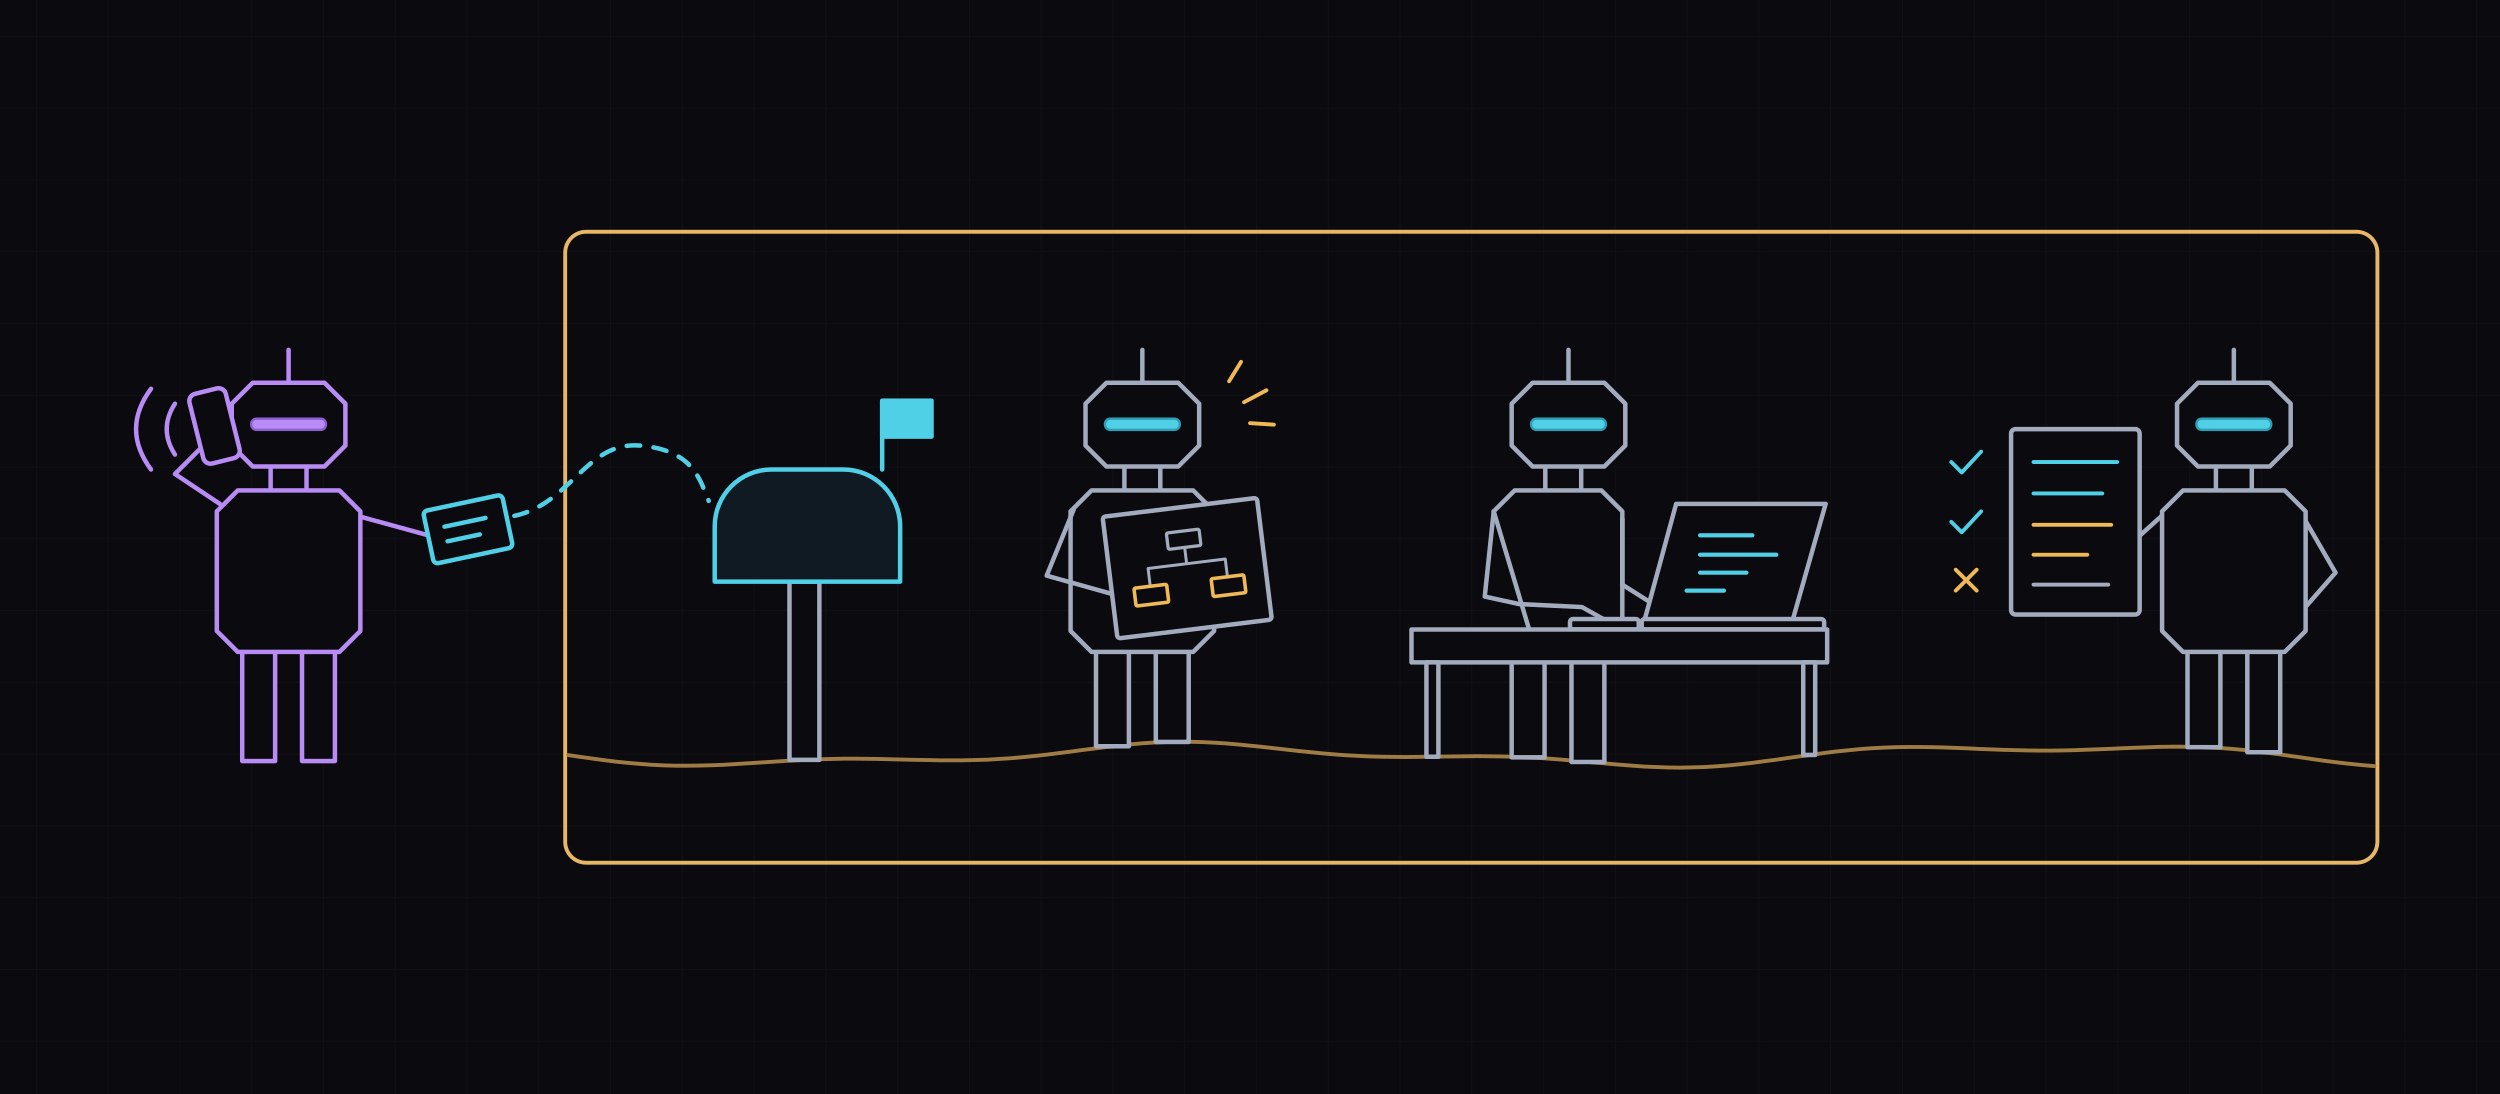
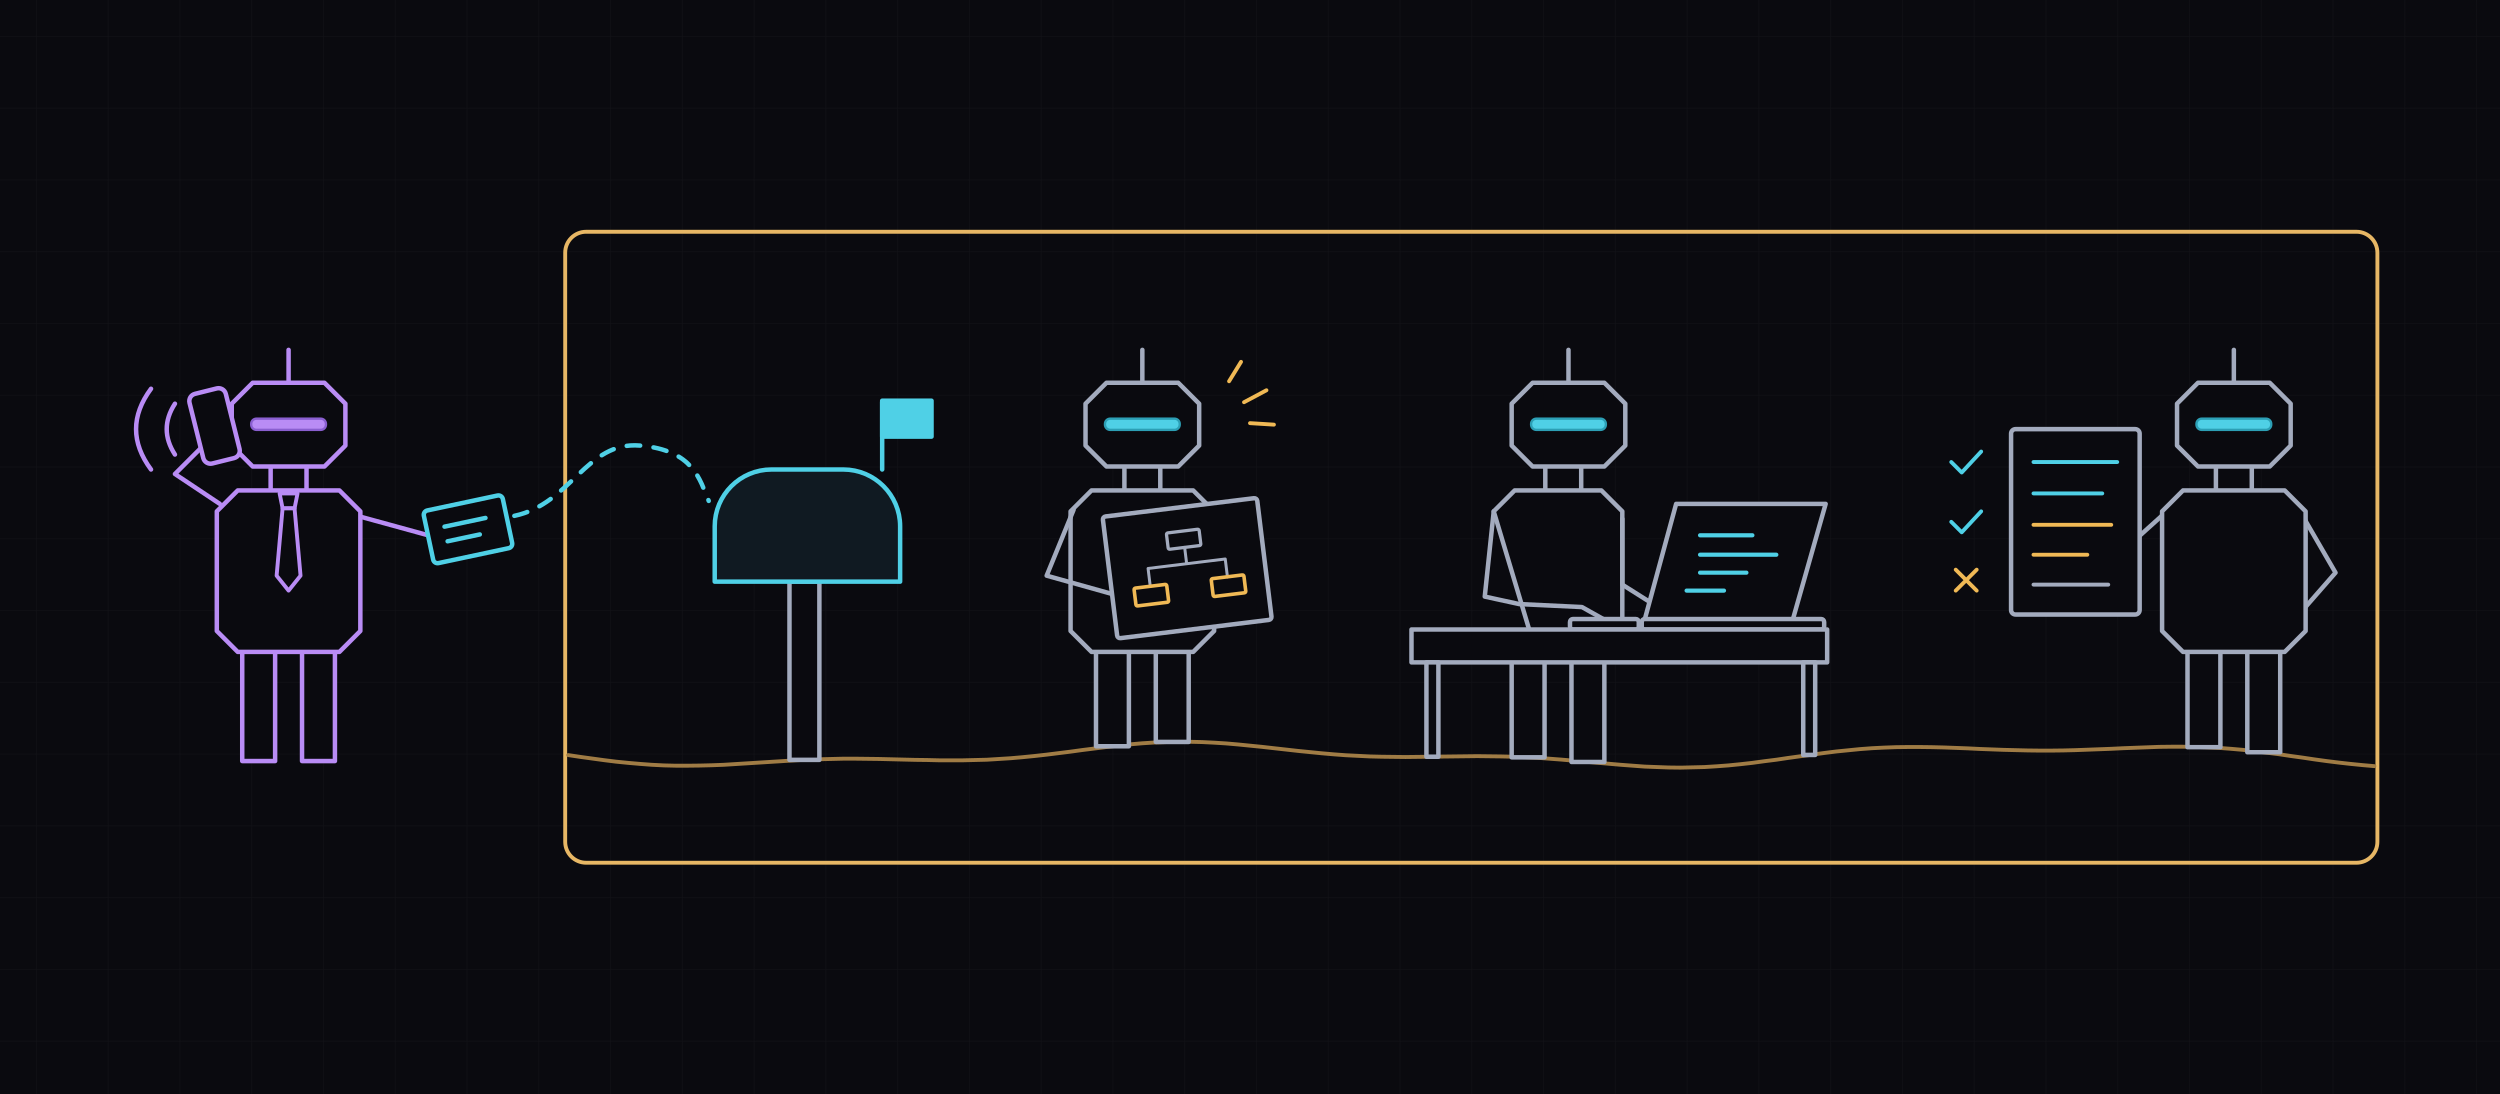
<svg xmlns="http://www.w3.org/2000/svg" viewBox="0 101 1672 731.5" width="1440" height="630" role="img" aria-label="Three robots at work inside a walled sandbox: one holds a plan drawn as a flowchart, one codes on a laptop at a desk, one reviews a document with two checks and a cross. Outside the wall, a purple gatekeeper robot on the phone passes a note along a dashed line into a mailbox inside the sandbox.">
  <defs>
    <pattern id="grid" x="24" y="29" width="48" height="48" patternUnits="userSpaceOnUse">
      <path d="M48 0 H0 V48" fill="none" stroke="rgba(255,255,255,.03)" stroke-width="1" />
    </pattern>
  </defs>
  <rect x="-20" y="81" width="1712" height="772" fill="#0a0a0f" />
  <rect x="-20" y="81" width="1712" height="772" fill="url(#grid)" />
  <g fill="#0a0a0f" stroke-width="3" stroke-linejoin="round" stroke-linecap="round">
    <rect fill="none" stroke="#e7b765" stroke-width="2.6" x="378" y="256" width="1212" height="422" rx="14" />
    <path fill="none" stroke="#a07c45" stroke-width="2.6" d="M380 606.0 L388 607.2 L396 608.3 L404 609.4 L412 610.4 L420 611.2 L428 611.9 L436 612.5 L444 612.9 L452 613.1 L460 613.1 L468 613.0 L476 612.8 L484 612.5 L492 612.0 L500 611.5 L508 611.0 L516 610.5 L524 610.0 L532 609.5 L540 609.1 L548 608.8 L556 608.6 L564 608.4 L572 608.4 L580 608.5 L588 608.6 L596 608.8 L604 609.0 L612 609.2 L620 609.3 L628 609.5 L636 609.5 L644 609.5 L652 609.3 L660 609.1 L668 608.6 L676 608.1 L684 607.4 L692 606.6 L700 605.7 L708 604.7 L716 603.7 L724 602.6 L732 601.6 L740 600.6 L748 599.6 L756 598.8 L764 598.1 L772 597.6 L780 597.3 L788 597.1 L796 597.1 L804 597.3 L812 597.7 L820 598.2 L828 598.9 L836 599.7 L844 600.5 L852 601.4 L860 602.3 L868 603.2 L876 604.0 L884 604.8 L892 605.5 L900 606.1 L908 606.5 L916 606.9 L924 607.1 L932 607.2 L940 607.3 L948 607.2 L956 607.1 L964 607.0 L972 606.9 L980 606.8 L988 606.7 L996 606.8 L1004 606.9 L1012 607.1 L1020 607.4 L1028 607.8 L1036 608.4 L1044 609.0 L1052 609.7 L1060 610.4 L1068 611.1 L1076 611.8 L1084 612.5 L1092 613.1 L1100 613.7 L1108 614.0 L1116 614.3 L1124 614.4 L1132 614.2 L1140 614.0 L1148 613.5 L1156 612.9 L1164 612.1 L1172 611.2 L1180 610.1 L1188 609.1 L1196 607.9 L1204 606.8 L1212 605.7 L1220 604.6 L1228 603.6 L1236 602.8 L1244 602.0 L1252 601.4 L1260 601.0 L1268 600.7 L1276 600.6 L1284 600.6 L1292 600.7 L1300 600.9 L1308 601.2 L1316 601.5 L1324 601.9 L1332 602.2 L1340 602.5 L1348 602.7 L1356 602.9 L1364 603.0 L1372 603.0 L1380 602.9 L1388 602.7 L1396 602.4 L1404 602.1 L1412 601.8 L1420 601.4 L1428 601.1 L1436 600.8 L1444 600.5 L1452 600.4 L1460 600.4 L1468 600.5 L1476 600.8 L1484 601.2 L1492 601.8 L1500 602.5 L1508 603.4 L1516 604.4 L1524 605.4 L1532 606.6 L1540 607.7 L1548 608.9 L1556 610.0 L1564 611.0 L1572 611.9 L1580 612.7 L1588 613.4" />
    <rect stroke="#b98cf5" x="162" y="535" width="22" height="75.0" />
    <rect stroke="#b98cf5" x="202" y="535" width="22" height="75.0" />
    <g transform="rotate(0 193 537)">
      <path fill="none" stroke="#b98cf5" d="M193 335 V357" />
      <path fill="none" stroke="#b98cf5" d="M147 438 L117 418 L137 398" />
      <path fill="none" stroke="#b98cf5" d="M239 446 L290 460" />
      <rect stroke="#b98cf5" x="181.0" y="411" width="24" height="20" />
      <path stroke="#b98cf5" d="M159 429 H227 L241 443 V523 L227 537 H159 L145 523 V443 Z" />
      <path stroke="#b98cf5" d="M169 357 H217 L231 371 V399 L217 413 H169 L155 399 V371 Z" />
      <rect fill="#b98cf5" stroke="#8a5fd0" stroke-width="1.6" x="168" y="381" width="50" height="7.5" rx="3.5" />
+       <path stroke="#b98cf5" stroke-width="2.6" d="M187 431 H199 L197 441 H189 Z" />
+       <path stroke="#b98cf5" stroke-width="2.6" d="M189 441 H197 L201 486 L193 496 L185 486 Z" />
    </g>
    <rect stroke="#b98cf5" x="131" y="362" width="25" height="48" rx="5" transform="rotate(-14 143 386)" />
    <path fill="none" stroke="#b98cf5" d="M117 371 q-11 17 0 34 M101 361 q-20 27 0 54" />
    <g transform="rotate(-12 313 455)">
      <rect stroke="#4fd0e6" x="286" y="437" width="54" height="36" rx="3" />
      <path fill="none" stroke="#4fd0e6" d="M298 450 H326 M298 460 H320" />
    </g>
    <path fill="none" stroke="#4fd0e6" stroke-dasharray="9 9" d="M344 446 C382 438 392 396 428 399 S468 422 474 436" />
    <rect stroke="#a3abbe" x="528" y="490" width="20" height="119.2" />
    <path fill="none" stroke="#4fd0e6" d="M590 415 V370" />
    <rect fill="#4fd0e6" stroke="#4fd0e6" x="590" y="369" width="33" height="24" />
    <path fill="#101a22" stroke="#4fd0e6" d="M478 490 V453 A38 38 0 0 1 516 415 H564 A38 38 0 0 1 602 453 V490 Z" />
    <rect stroke="#a3abbe" x="733" y="535" width="22" height="65.1" />
    <rect stroke="#a3abbe" x="773" y="535" width="22" height="62.2" />
    <g transform="rotate(0 764 537)">
      <path fill="none" stroke="#a3abbe" d="M764 335 V357" />
      <path fill="none" stroke="#a3abbe" d="M810 442 L826 466 L836 478" />
      <rect stroke="#a3abbe" x="752.0" y="411" width="24" height="20" />
      <path stroke="#a3abbe" d="M730 429 H798 L812 443 V523 L798 537 H730 L716 523 V443 Z" />
      <path stroke="#a3abbe" d="M740 357 H788 L802 371 V399 L788 413 H740 L726 399 V371 Z" />
      <rect fill="#4fd0e6" stroke="#2c9fb5" stroke-width="1.6" x="739" y="381" width="50" height="7.5" rx="3.5" />
      <path fill="none" stroke="#a3abbe" d="M718 442 L700 486 L750 500" />
    </g>
    <g transform="rotate(-7 794 481)">
      <rect stroke="#a3abbe" x="742" y="440" width="104" height="82" rx="2" />
      <rect fill="none" stroke="#a3abbe" stroke-width="2.2" x="783" y="456" width="22" height="11" rx="1" />
      <path fill="none" stroke="#a3abbe" stroke-width="2" d="M794 467 V478 M768 478 H820 M768 478 V490 M820 478 V490" />
      <rect fill="none" stroke="#f0b955" stroke-width="2.4" x="757" y="490" width="22" height="12" rx="1" />
      <rect fill="none" stroke="#f0b955" stroke-width="2.4" x="809" y="490" width="22" height="12" rx="1" />
    </g>
    <path fill="none" stroke="#f0b955" stroke-width="2.6" d="M822 356 L830 343 M832 370 L847 362 M836 384 L852 385" />
    <rect stroke="#a3abbe" x="1011" y="535" width="22" height="72.5" />
    <rect stroke="#a3abbe" x="1051" y="535" width="22" height="75.6" />
    <g transform="rotate(0 1042 537)">
      <path fill="none" stroke="#a3abbe" d="M1049 335 V357" />
      <rect stroke="#a3abbe" x="1033.5" y="411" width="24" height="20" />
      <path stroke="#a3abbe" d="M1013.0 429 H1071.0 L1085.0 443 V523 L1071.0 537 H1037.0 L1023.0 523 L999.0 443 Z" />
      <path stroke="#a3abbe" d="M1025 357 H1073 L1087 371 V399 L1073 413 H1025 L1011 399 V371 Z" />
      <rect fill="#4fd0e6" stroke="#2c9fb5" stroke-width="1.6" x="1024" y="381" width="50" height="7.5" rx="3.5" />
      <path fill="none" stroke="#a3abbe" d="M999 443 L993 500 L1016 505 L1058 507 L1074 516" />
      <path fill="none" stroke="#a3abbe" d="M1085 448 V492 L1104 504" />
    </g>
    <path stroke="#a3abbe" d="M1099 519 L1121 438 H1221 L1198 519 Z" />
    <path fill="none" stroke="#4fd0e6" stroke-width="2.8" d="M1137 459 H1172 M1137 472 H1188 M1137 484 H1168 M1128 496 H1153" />
    <rect stroke="#a3abbe" x="1050" y="515" width="46" height="7" rx="2" />
    <rect stroke="#a3abbe" x="1098" y="515" width="122" height="7" rx="2" />
    <rect stroke="#a3abbe" x="944" y="522" width="278" height="22" />
    <rect stroke="#a3abbe" x="954" y="544" width="8" height="63.1" />
    <rect stroke="#a3abbe" x="1206" y="544" width="8" height="61.9" />
    <rect stroke="#a3abbe" x="1463" y="535" width="22" height="65.7" />
    <rect stroke="#a3abbe" x="1503" y="535" width="22" height="69.1" />
    <g transform="rotate(0 1494 537)">
      <path fill="none" stroke="#a3abbe" d="M1494 335 V357" />
      <path fill="none" stroke="#a3abbe" d="M1448 444 L1428 462" />
      <path fill="none" stroke="#a3abbe" d="M1540 446 L1562 484 L1534 516" />
      <rect stroke="#a3abbe" x="1482.0" y="411" width="24" height="20" />
      <path stroke="#a3abbe" d="M1460 429 H1528 L1542 443 V523 L1528 537 H1460 L1446 523 V443 Z" />
      <path stroke="#a3abbe" d="M1470 357 H1518 L1532 371 V399 L1518 413 H1470 L1456 399 V371 Z" />
      <rect fill="#4fd0e6" stroke="#2c9fb5" stroke-width="1.6" x="1469" y="381" width="50" height="7.5" rx="3.5" />
    </g>
    <rect stroke="#a3abbe" x="1345" y="388" width="86" height="124" rx="3" />
    <path fill="none" stroke="#4fd0e6" stroke-width="2.6" d="M1360 410 H1416 M1360 431 H1406" />
    <path fill="none" stroke="#f0b955" stroke-width="2.6" d="M1360 452 H1412 M1360 472 H1396" />
    <path fill="none" stroke="#a3abbe" stroke-width="2.6" d="M1360 492 H1410" />
    <path fill="none" stroke="#4fd0e6" stroke-width="2.6" d="M1305 410 l7 7 l13 -14 M1305 450 l7 7 l13 -14" />
    <path fill="none" stroke="#f0b955" stroke-width="2.6" d="M1308 482 l14 14 M1322 482 l-14 14" />
  </g>
</svg>
